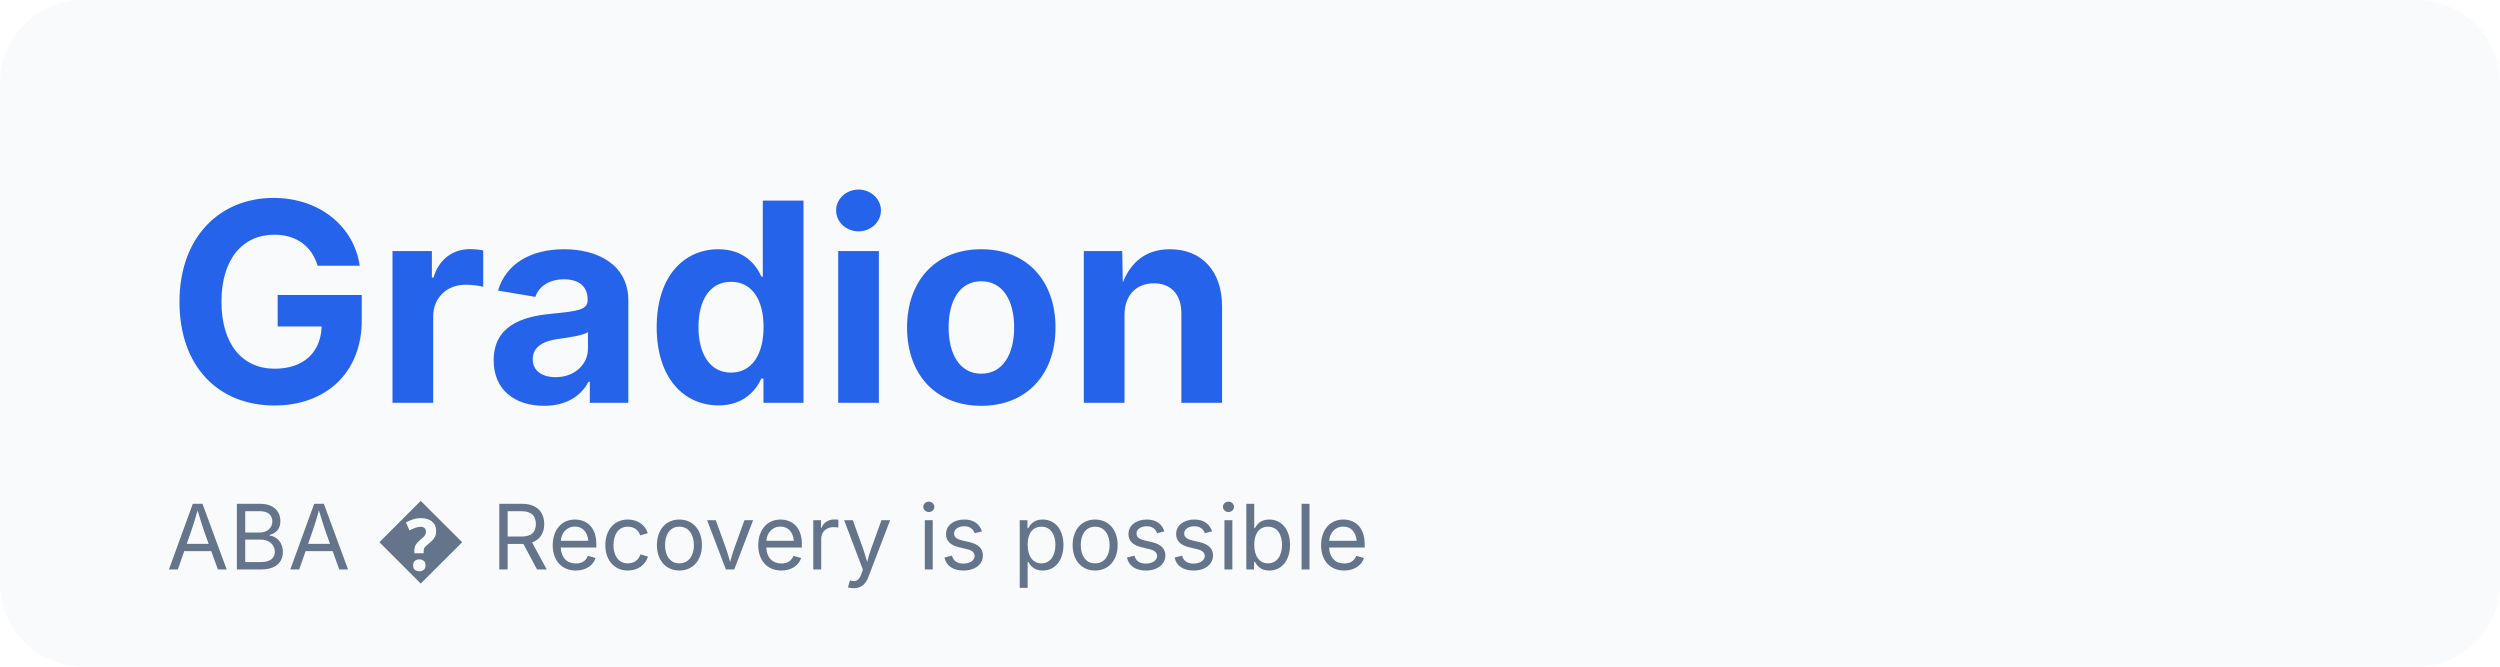
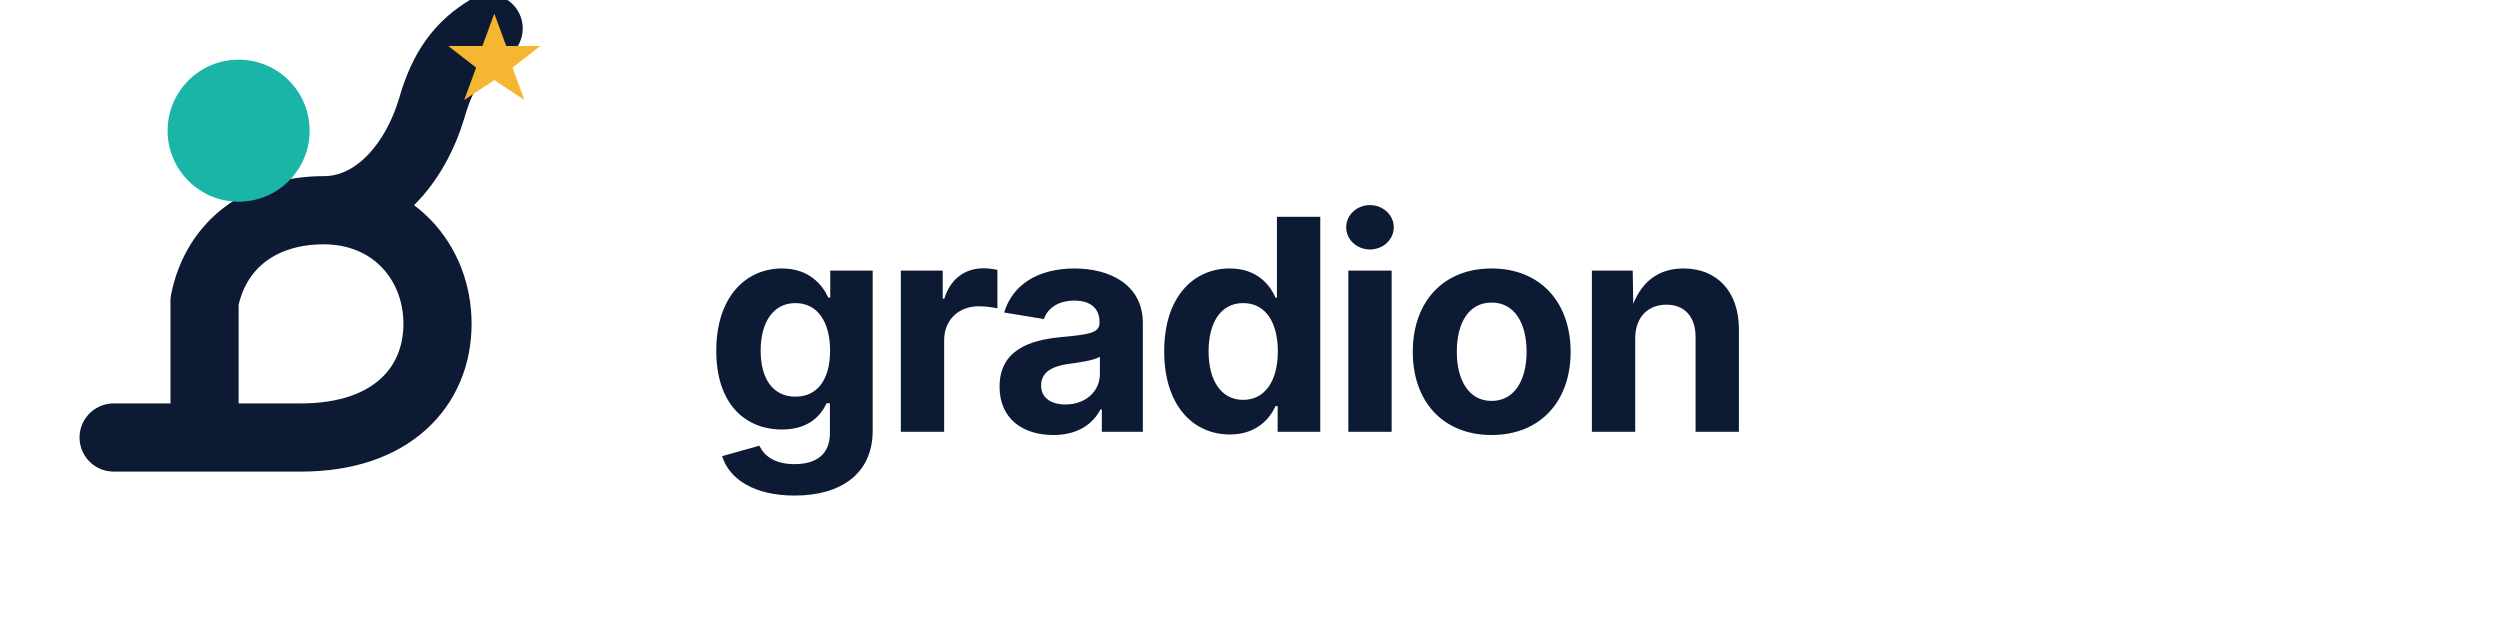
- <svg xmlns="http://www.w3.org/2000/svg" viewBox="0 0 360 96" width="360" height="96" role="img" aria-label="Gradion">
-   <rect width="100%" height="100%" rx="12" fill="#f8fafc" />
-   <text x="24" y="58" font-family="system-ui, -apple-system, BlinkMacSystemFont, 'Segoe UI', sans-serif" font-size="40" font-weight="700" fill="#2563eb">Gradion</text>
-   <text x="24" y="82" font-family="system-ui, -apple-system, sans-serif" font-size="13" fill="#64748b">ABA � Recovery is possible</text>
+ <svg xmlns="http://www.w3.org/2000/svg" viewBox="0 0 220 56" width="220" height="56" role="img" aria-label="Gradion">
+   <path d="M10 38.5 H26.5 C34.5 38.5 38.5 34 38.5 28.5 C38.5 23 34.5 18.5 28.5 18.5 C23 18.5 19 21.5 18 26.5 M18 26.5 V38.5 M28.5 18.5 C33 18.5 36.5 14.5 38 9.5 C39 6 40.5 4 43 2.5" stroke="#0C1B33" stroke-width="6" stroke-linecap="round" stroke-linejoin="round" fill="none" />
+   <circle cx="21" cy="11.5" r="6.25" fill="#1BB5A8" />
+   <path d="M43.5 1.2 L44.55 4.05 L47.55 4.05 L45.1 5.95 L46.15 8.8 L43.5 7.05 L40.85 8.8 L41.9 5.95 L39.45 4.05 L42.45 4.05 L43.5 1.2 Z" fill="#F5B731" />
+   <text x="62" y="38" font-family="Inter, system-ui, sans-serif" font-size="26" font-weight="700" fill="#0C1B33" letter-spacing="-0.03em">gradion</text>
</svg>
